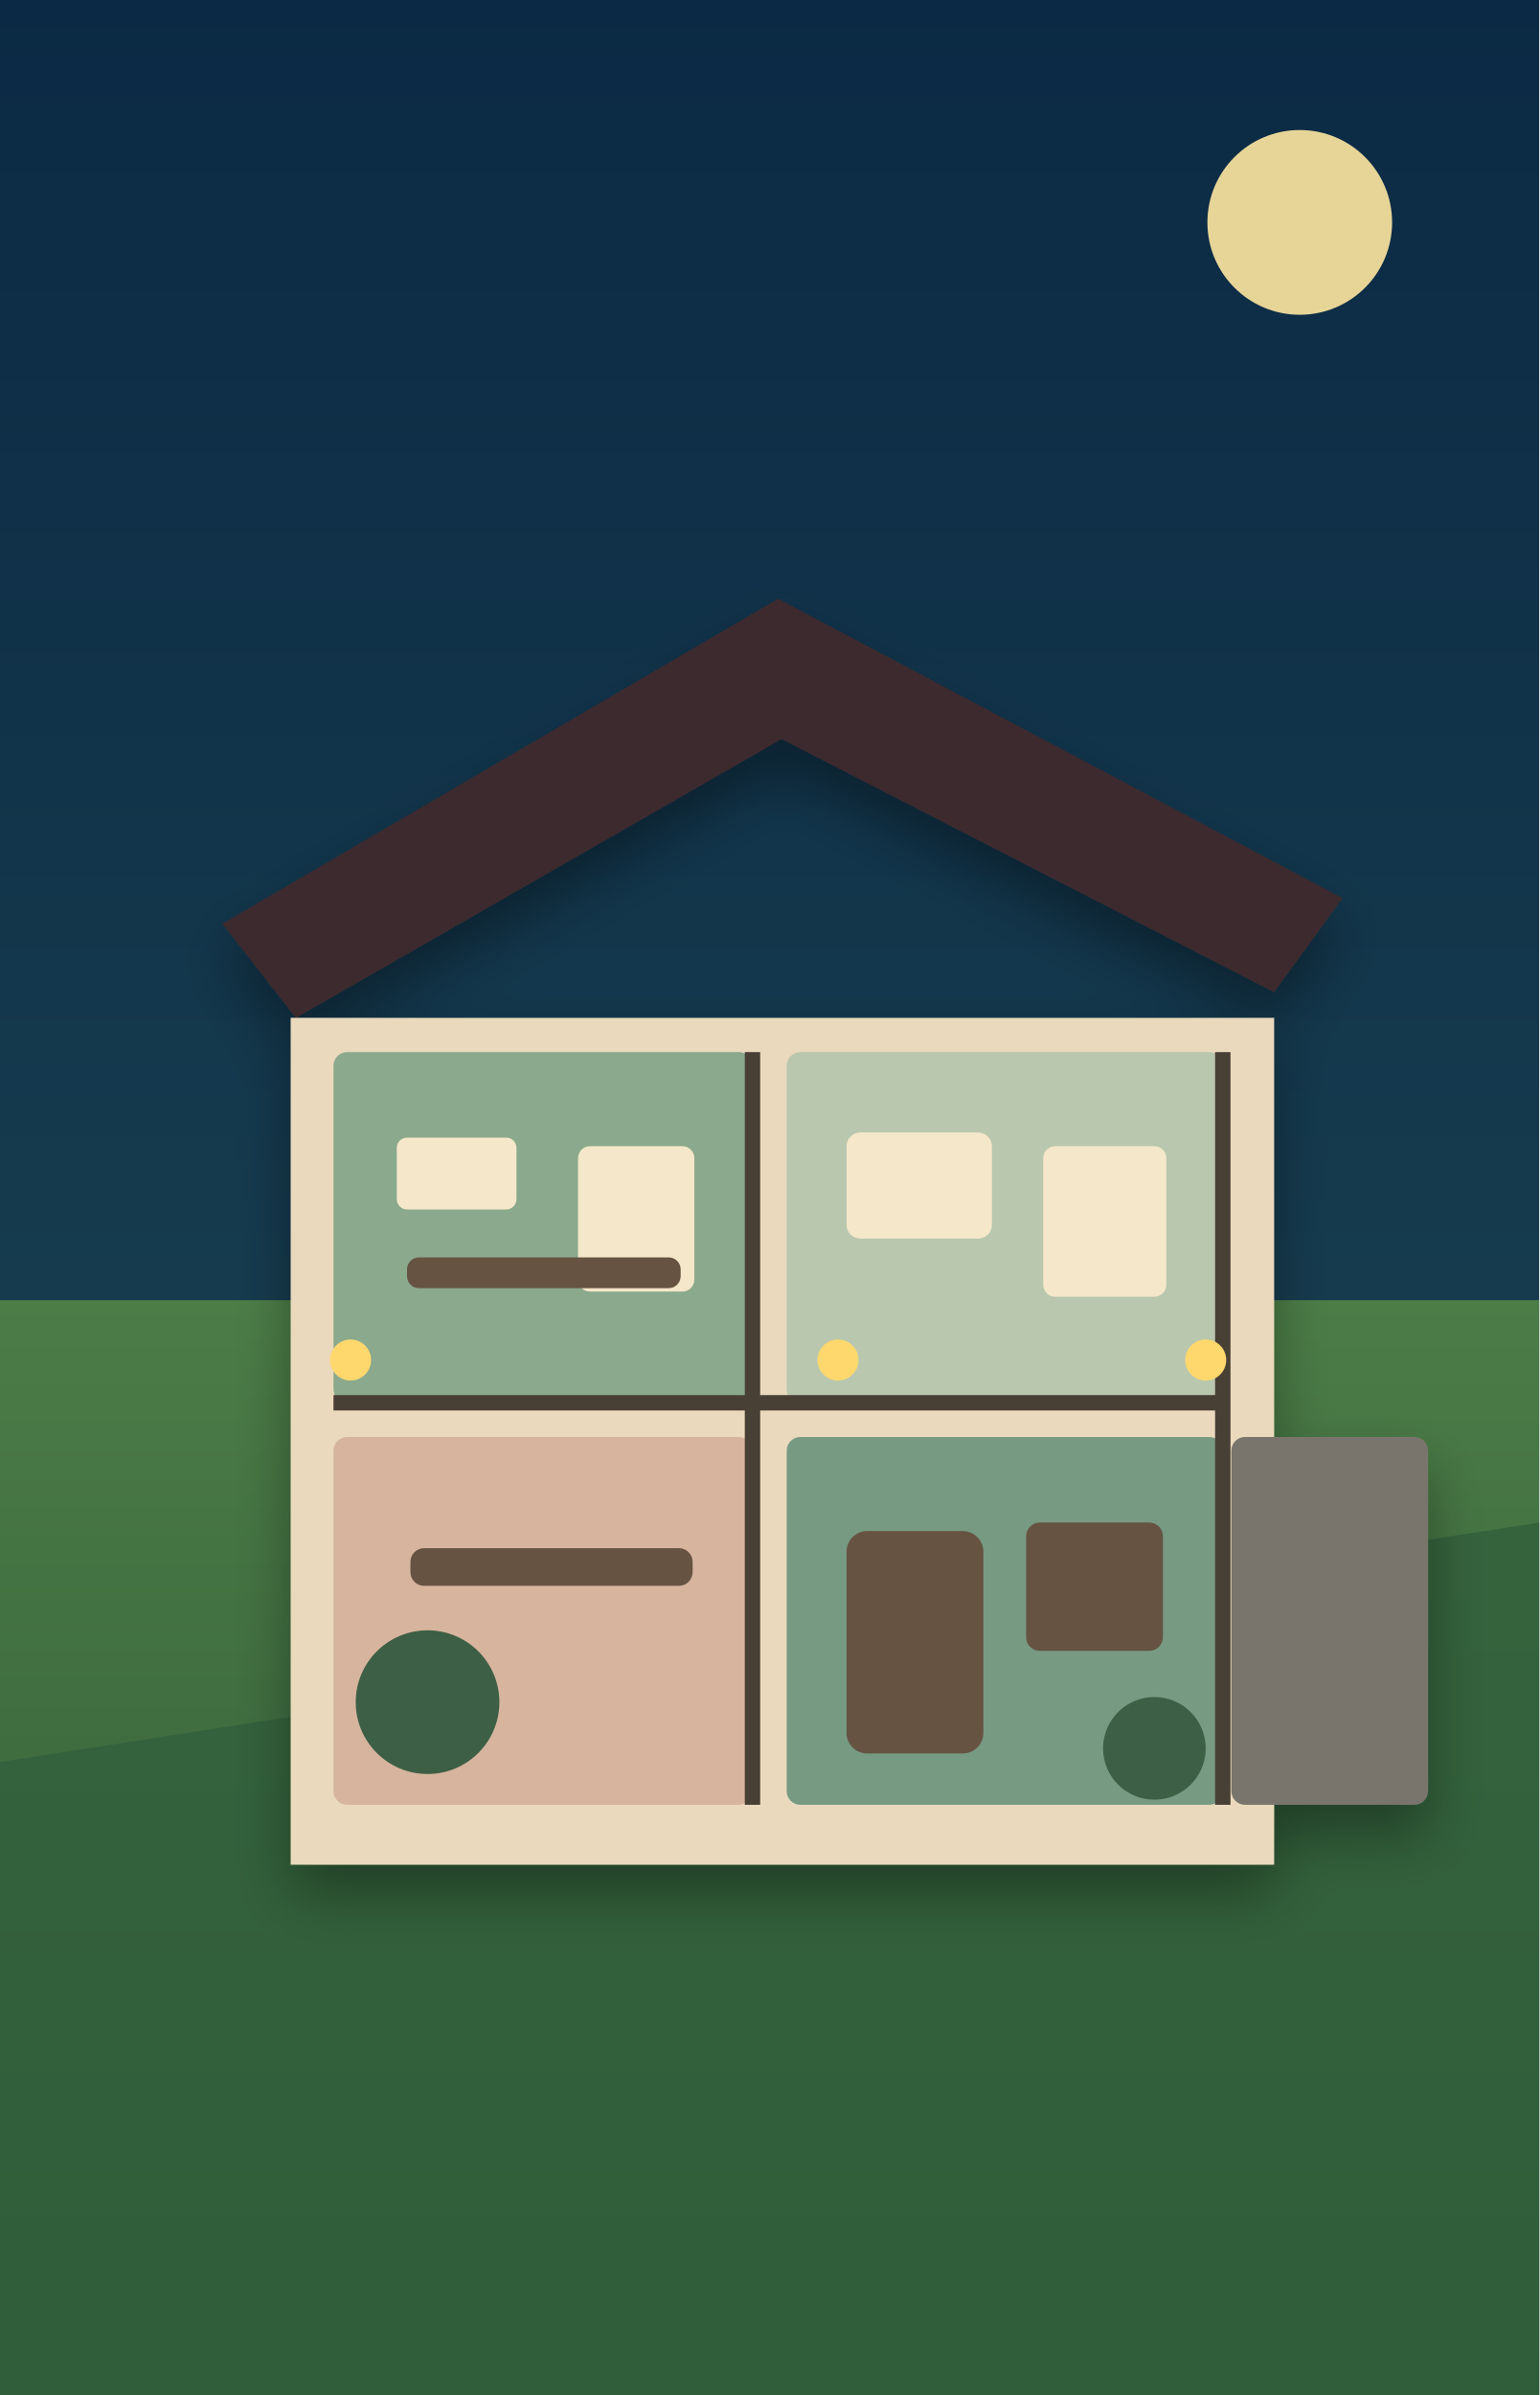
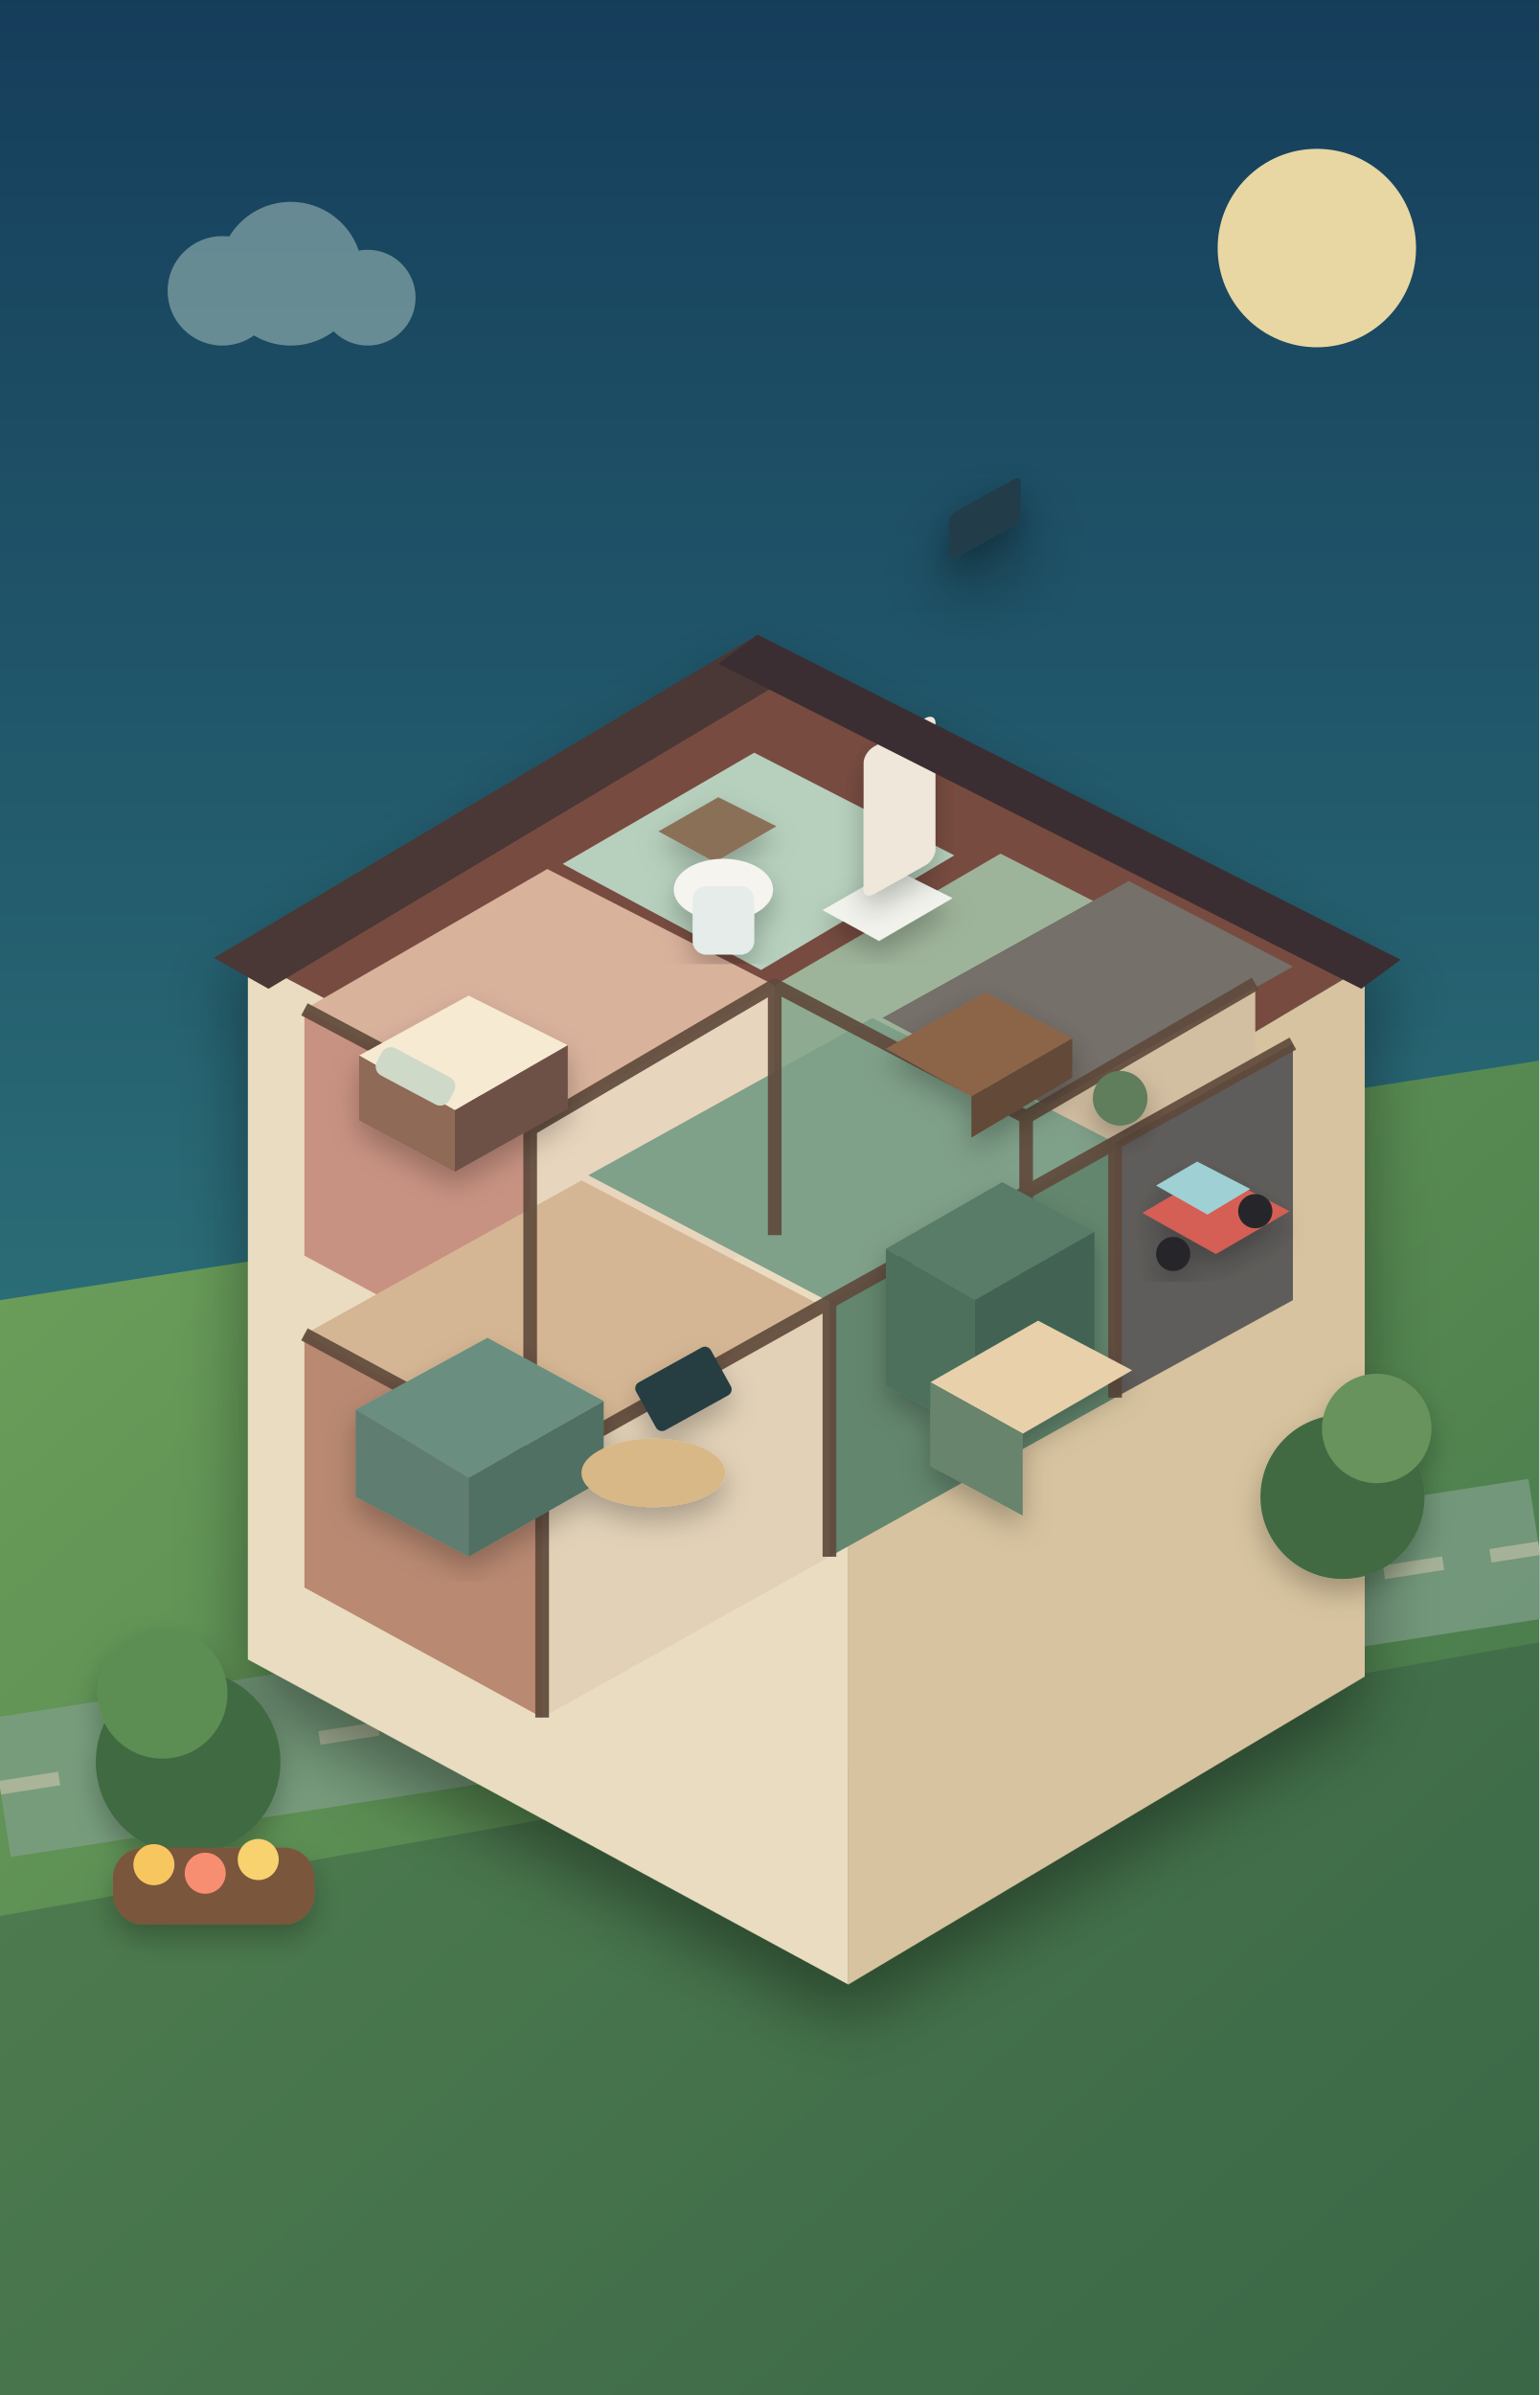
<svg xmlns="http://www.w3.org/2000/svg" viewBox="0 0 900 1400">
  <defs>
    <linearGradient id="sky" x1="0" y1="0" x2="0" y2="1">
-       <stop stop-color="#0b2944" />
-       <stop offset="1" stop-color="#1f4b57" />
+       <stop stop-color="#153d5b" />
+       <stop offset=".55" stop-color="#2b6d77" />
+       <stop offset="1" stop-color="#79a47f" />
    </linearGradient>
-     <linearGradient id="grass" x1="0" y1="0" x2="0" y2="1">
-       <stop stop-color="#4c7d47" />
-       <stop offset="1" stop-color="#2d5636" />
+     <linearGradient id="grass" x1="0" y1="0" x2="1" y2="1">
+       <stop stop-color="#6ea15b" />
+       <stop offset="1" stop-color="#3f7148" />
+     </linearGradient>
+     <linearGradient id="wood" x1="0" y1="0" x2="1" y2="1">
+       <stop stop-color="#c88f59" />
+       <stop offset="1" stop-color="#8d5f3d" />
    </linearGradient>
    <filter id="shadow">
-       <feDropShadow dx="0" dy="18" stdDeviation="16" flood-opacity=".35" />
+       <feDropShadow dx="0" dy="22" stdDeviation="20" flood-opacity=".38" />
+     </filter>
+     <filter id="soft">
+       <feDropShadow dx="0" dy="8" stdDeviation="8" flood-opacity=".25" />
    </filter>
  </defs>
  <rect width="900" height="1400" fill="url(#sky)" />
-   <circle cx="760" cy="130" r="54" fill="#ffe7a0" opacity=".9" />
-   <rect y="760" width="900" height="640" fill="url(#grass)" />
-   <path d="M0 1030L900 890V1400H0Z" fill="#315f3b" opacity=".8" />
-   <g filter="url(#shadow)" transform="translate(65 280)">
-     <path d="M65 260L390 70L720 245L680 300L392 152L108 315Z" fill="#3e2b2d" />
-     <path d="M105 315H680V810H105Z" fill="#ead9bc" />
-     <rect x="130" y="335" width="245" height="205" rx="8" fill="#8aa98d" />
-     <rect x="395" y="335" width="255" height="205" rx="8" fill="#b8c7ae" />
-     <rect x="130" y="560" width="245" height="215" rx="8" fill="#d7b49e" />
-     <rect x="395" y="560" width="255" height="215" rx="8" fill="#779a83" />
-     <rect x="655" y="560" width="115" height="215" rx="8" fill="#7a746c" />
-     <path d="M130 540H650M375 335V775M650 335V775" stroke="#4a4036" stroke-width="9" />
-     <g fill="#f5e7c9">
-       <rect x="167" y="385" width="70" height="42" rx="6" />
-       <rect x="273" y="390" width="68" height="85" rx="7" />
-       <rect x="430" y="382" width="85" height="62" rx="8" />
-       <rect x="545" y="390" width="72" height="88" rx="7" />
+   <circle cx="770" cy="145" r="58" fill="#ffe7aa" opacity=".9" />
+   <g opacity=".4" fill="#d9f0de">
+     <circle cx="130" cy="170" r="32" />
+     <circle cx="170" cy="160" r="42" />
+     <circle cx="215" cy="174" r="28" />
+   </g>
+   <path d="M0 760L900 620V1400H0Z" fill="url(#grass)" />
+   <path d="M0 1120L900 960V1400H0Z" fill="#315844" opacity=".4" />
+   <path d="M0 1045L900 905" stroke="#7f9f8a" stroke-width="82" opacity=".72" />
+   <path d="M0 1045L900 905" stroke="#d2c8ae" stroke-width="8" stroke-dasharray="35 28" opacity=".55" />
+   <g filter="url(#shadow)" transform="translate(50 260)">
+     <polygon points="95,300 395,125 748,305 446,485" fill="#7c4a3d" />
+     <polygon points="95,300 446,485 446,900 95,710" fill="#eadcc0" />
+     <polygon points="446,485 748,305 748,720 446,900" fill="#d7c39f" />
+     <polygon points="95,300 395,125 748,305 446,485" fill="#6f514b" opacity=".3" />
+     <polygon points="128,330 270,248 403,316 260,400" fill="#d9b29c" />
+     <polygon points="279,245 391,180 508,240 395,307" fill="#b7d0bd" />
+     <polygon points="403,316 535,239 684,315 550,393" fill="#9eb49a" />
+     <polygon points="128,330 260,400 260,545 128,474" fill="#c89282" />
+     <polygon points="260,400 403,316 403,462 260,545" fill="#e8d5bd" />
+     <polygon points="403,316 550,393 550,540 403,462" fill="#8eaa91" />
+     <polygon points="550,393 684,315 684,460 550,540" fill="#d2bea1" />
+     <polygon points="128,520 290,430 430,503 267,595" fill="#d5b694" />
+     <polygon points="294,427 460,335 602,408 435,501" fill="#7fa089" />
+     <polygon points="466,335 610,255 706,305 562,386" fill="#746f69" />
+     <polygon points="128,520 267,595 267,744 128,668" fill="#b98972" />
+     <polygon points="267,595 435,501 435,650 267,744" fill="#e2d1b7" />
+     <polygon points="435,501 602,408 602,557 435,650" fill="#63866e" />
+     <polygon points="602,408 706,350 706,500 602,557" fill="#5f5d5b" />
+     <g fill="none" stroke="#5f4a3c" stroke-width="8" stroke-linejoin="round" opacity=".92">
+       <path d="M128 330L260 400L403 316L550 393L684 315" />
+       <path d="M128 520L267 595L435 501L602 408L706 350" />
+       <path d="M260 400V545M403 316V462M550 393V540M267 595V744M435 501V650M602 408V557" />
    </g>
-     <g fill="#665343">
-       <rect x="173" y="455" width="160" height="18" rx="7" />
-       <rect x="175" y="625" width="165" height="22" rx="8" />
-       <rect x="430" y="615" width="80" height="130" rx="12" />
-       <rect x="535" y="610" width="80" height="75" rx="8" />
+     <g filter="url(#soft)">
+       <polygon points="160,357 224,322 282,351 216,389" fill="#f6ead3" />
+       <polygon points="160,357 216,389 216,425 160,395" fill="#8f6a57" />
+       <polygon points="216,389 282,351 282,388 216,425" fill="#6d5147" />
+       <rect x="176" y="350" width="48" height="18" rx="6" fill="#cfd9c7" transform="rotate(28 176 350)" />
+       <polygon points="335,226 370,206 404,223 368,244" fill="#8b7058" />
    </g>
-     <g fill="#3d5f45">
-       <circle cx="185" cy="715" r="42" />
-       <circle cx="610" cy="742" r="30" />
+     <g filter="url(#soft)">
+       <ellipse cx="373" cy="260" rx="29" ry="18" fill="#f6f4ee" />
+       <rect x="355" y="258" width="36" height="40" rx="8" fill="#e5ece9" />
+       <polygon points="431,272 473,248 507,265 464,290" fill="#f1f3ec" />
    </g>
+     <g filter="url(#soft)">
+       <polygon points="468,353 526,320 577,347 518,381" fill="#8c6549" />
+       <polygon points="518,381 577,347 577,370 518,405" fill="#624837" />
+       <rect x="505" y="321" width="42" height="27" rx="4" fill="#243e49" transform="skewY(-29)" />
+       <circle cx="605" cy="382" r="16" fill="#617d5c" />
+     </g>
+     <g filter="url(#soft)">
+       <polygon points="158,564 235,522 303,559 224,604" fill="#6a8f80" />
+       <polygon points="224,604 303,559 303,605 224,650" fill="#507062" />
+       <polygon points="158,564 224,604 224,650 158,615" fill="#5e7d71" />
+       <ellipse cx="332" cy="601" rx="42" ry="20" fill="#d8b887" />
+       <rect x="320" y="550" width="50" height="32" rx="4" fill="#273d43" transform="rotate(-29 320 550)" />
+     </g>
+     <g filter="url(#soft)">
+       <polygon points="468,470 536,431 590,460 520,500" fill="#597c67" />
+       <polygon points="520,500 590,460 590,538 520,578" fill="#426452" />
+       <polygon points="468,470 520,500 520,578 468,550" fill="#4d705b" />
+       <polygon points="494,548 557,512 612,541 548,578" fill="#e8d1aa" />
+       <polygon points="494,548 548,578 548,626 494,597" fill="#69846d" />
+       <rect x="455" y="432" width="42" height="86" rx="6" fill="#eee7da" transform="skewY(-29)" />
+     </g>
+     <g filter="url(#soft)">
+       <polygon points="618,449 659,425 704,448 661,473" fill="#d55e55" />
+       <polygon points="626,433 650,419 681,435 656,450" fill="#9fd0d3" />
+       <circle cx="636" cy="473" r="10" fill="#25282a" />
+       <circle cx="684" cy="448" r="10" fill="#25282a" />
+     </g>
+     <polygon points="75,300 393,111 425,128 107,318" fill="#493836" />
+     <polygon points="393,111 769,301 746,318 370,128" fill="#3a2d31" />
  </g>
-   <g fill="#ffd86d">
-     <circle cx="205" cy="795" r="12" />
-     <circle cx="490" cy="795" r="12" />
-     <circle cx="705" cy="795" r="12" />
+   <g filter="url(#soft)">
+     <circle cx="110" cy="1030" r="54" fill="#416a43" />
+     <circle cx="95" cy="990" r="38" fill="#5c8e52" />
+     <circle cx="785" cy="875" r="48" fill="#426b43" />
+     <circle cx="805" cy="835" r="32" fill="#67935b" />
+     <rect x="66" y="1080" width="118" height="45" rx="18" fill="#7a563e" />
+     <circle cx="90" cy="1090" r="12" fill="#f8c65f" />
+     <circle cx="120" cy="1095" r="12" fill="#f78e72" />
+     <circle cx="151" cy="1087" r="12" fill="#f7d26e" />
  </g>
</svg>
